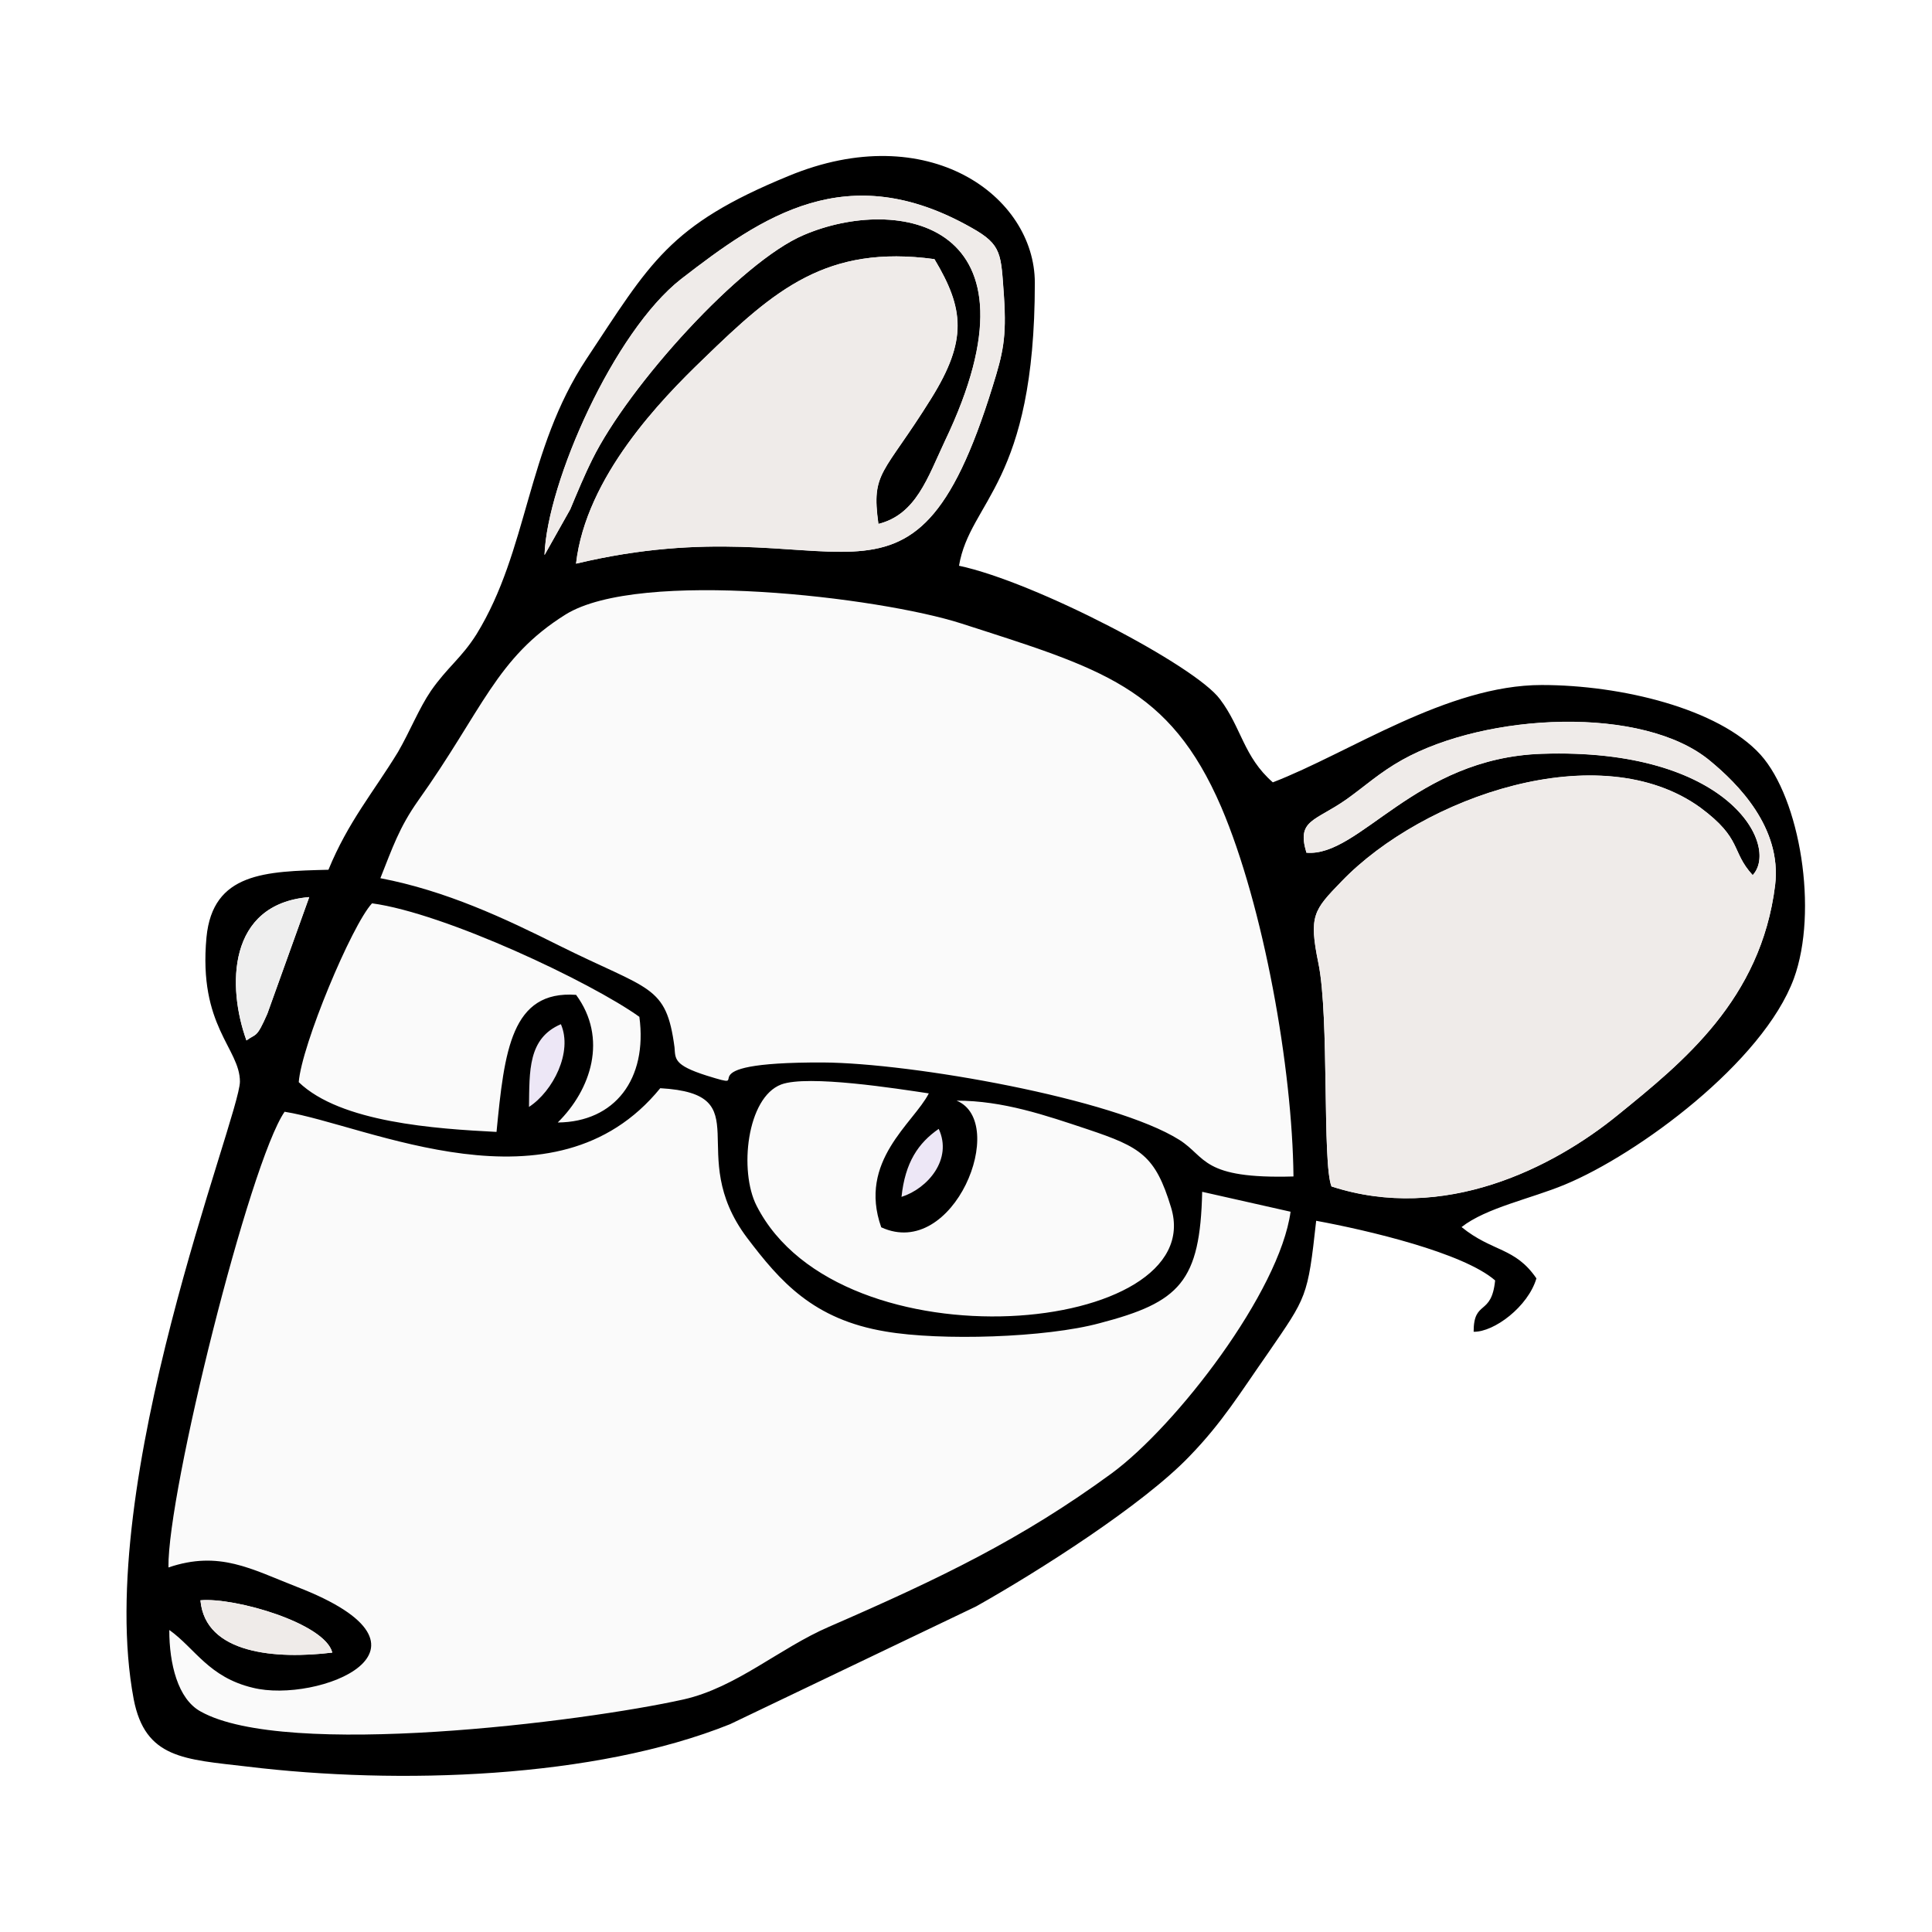
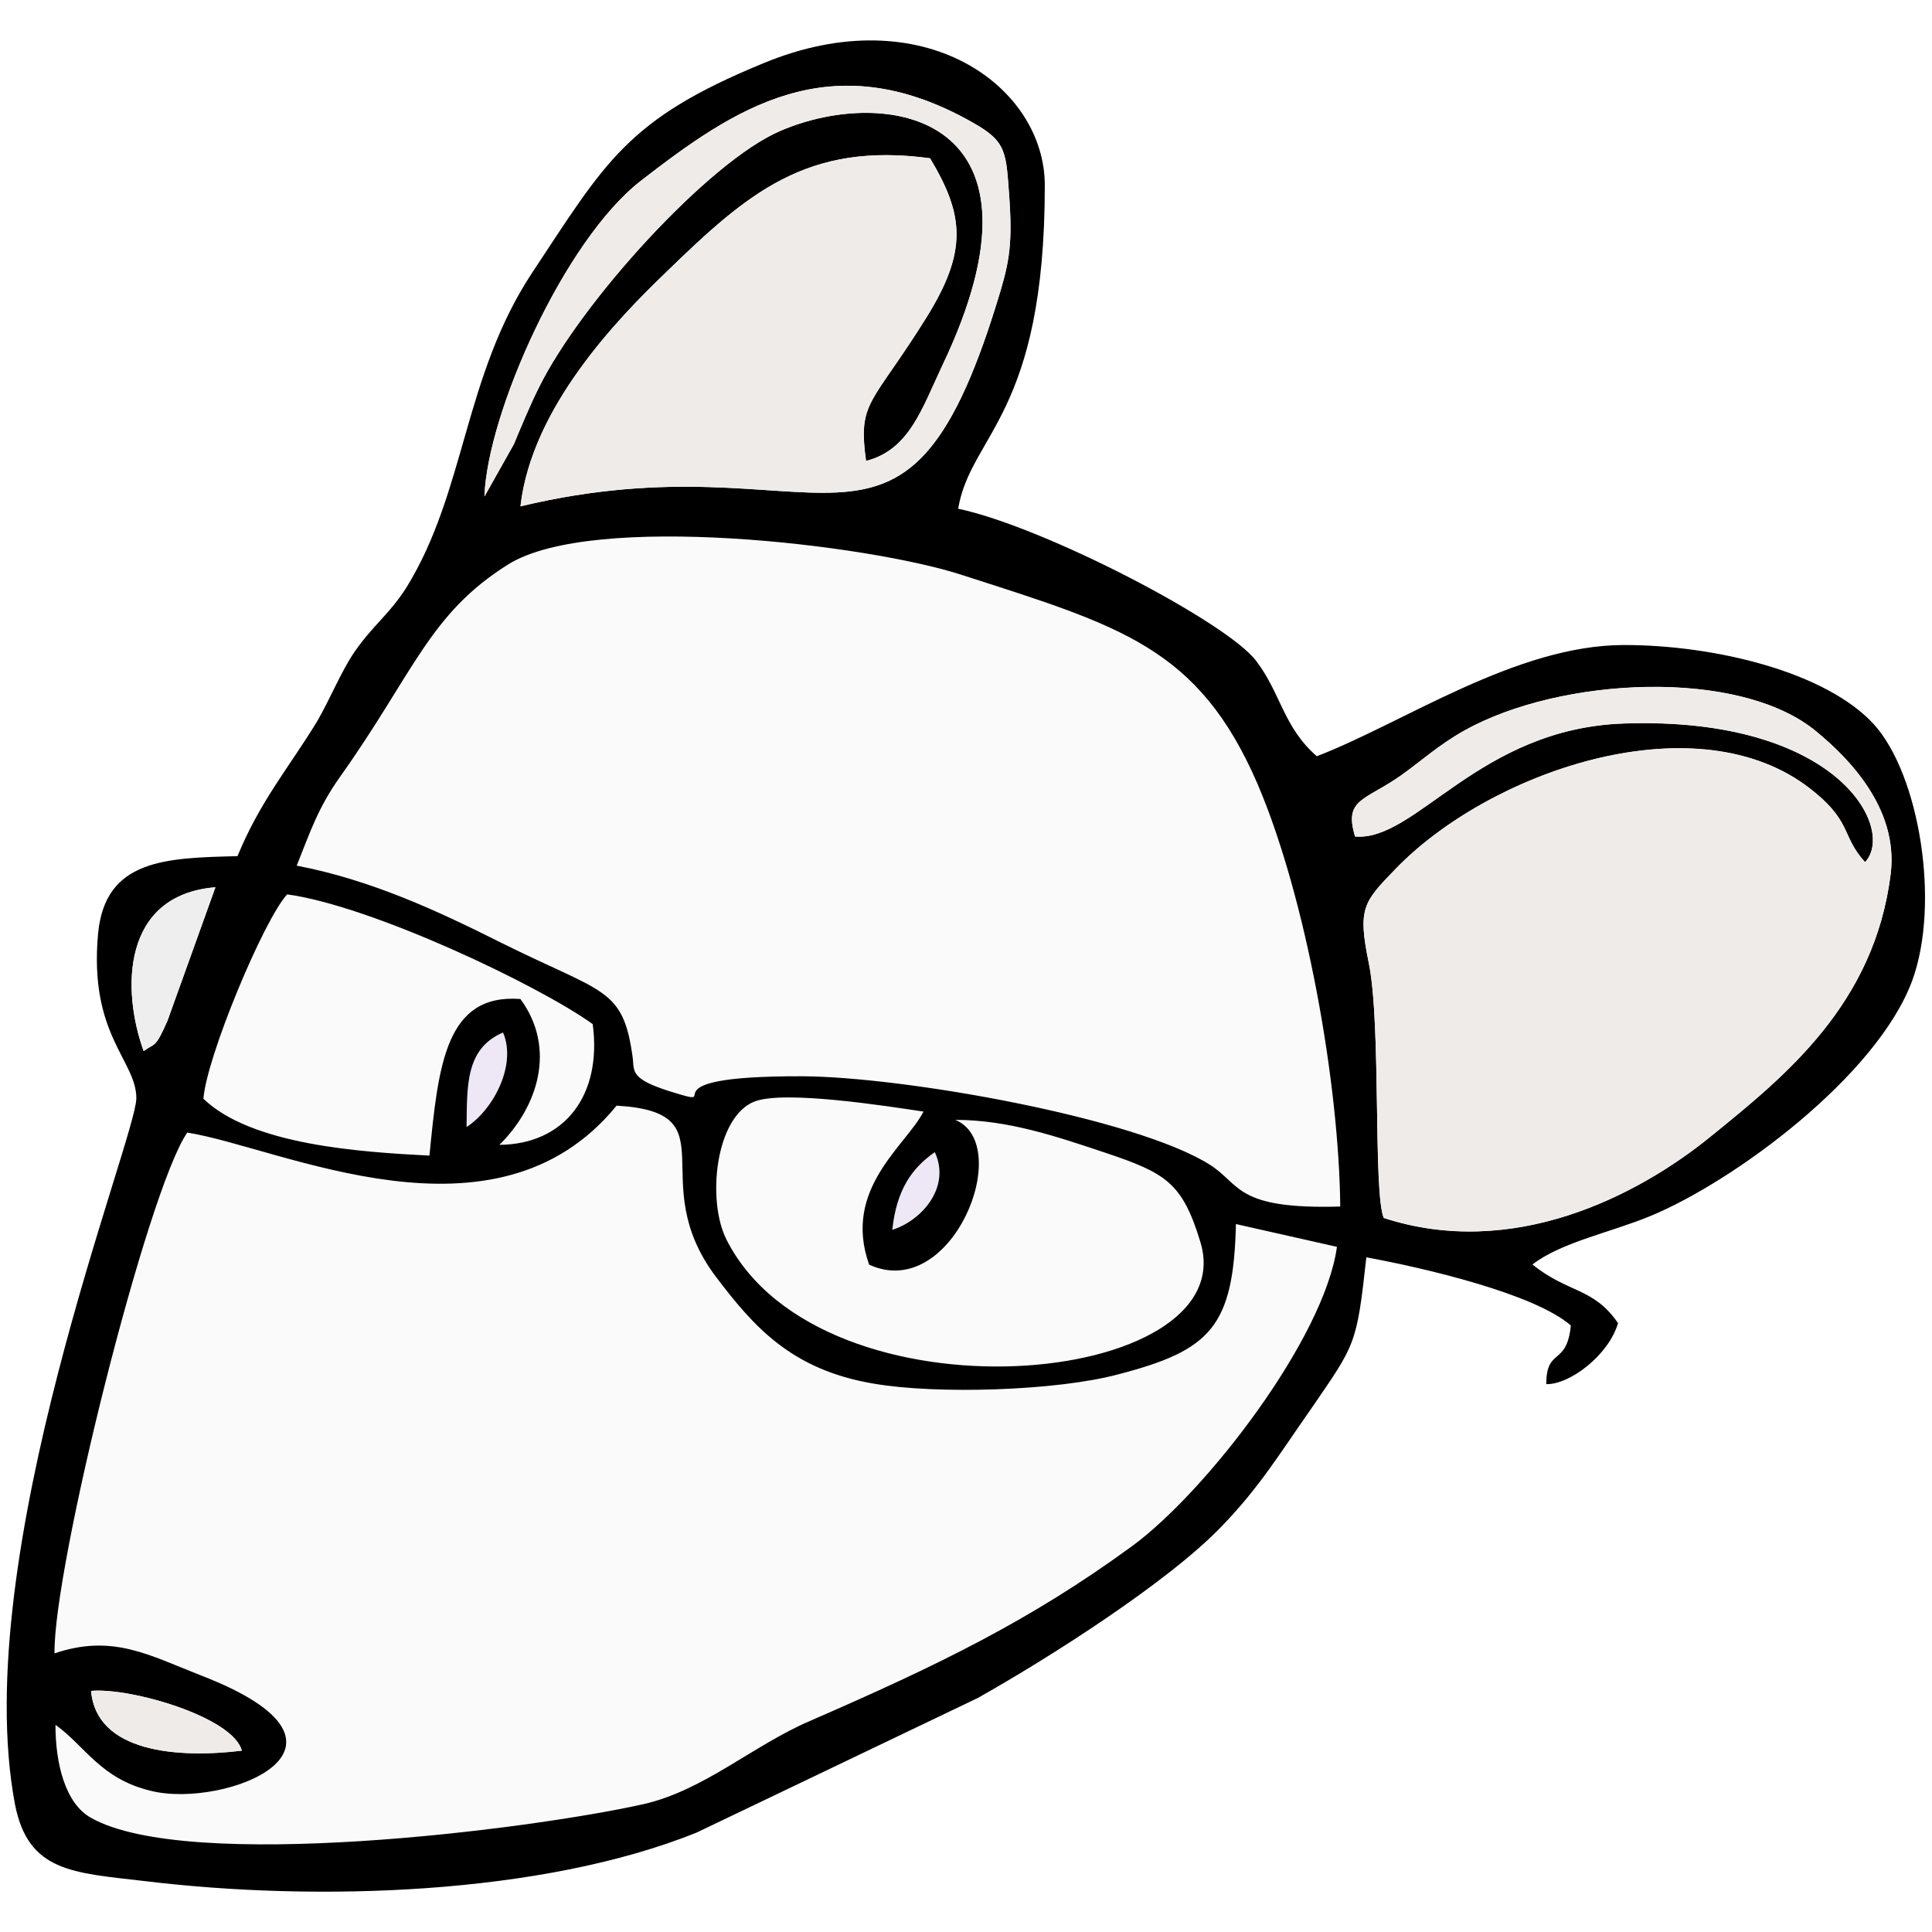
- <svg xmlns="http://www.w3.org/2000/svg" id="Done" width="16" height="16" viewBox="0 0 16 16">
+ <svg xmlns="http://www.w3.org/2000/svg" id="Done" viewBox="0 0 14 14">
  <defs>
-     <style>.cls-1{fill:#fafafa;}.cls-2{fill:#efebe9;}.cls-3{fill:#ede7f6;}.cls-4{fill:#eee;}</style>
+     <style>.cls-1{fill:#fafafa;}.cls-2{fill:#efebe9;}.cls-3{fill:none;}.cls-4{fill:#ede7f6;}.cls-5{fill:#eee;}</style>
+     <clipPath id="clippath">
+       <path class="cls-3" d="m116.446,89.277l-4.998,2.499c-.282.141-.614.141-.896,0l-4.998-2.499c-.34-.17-.554-.517-.554-.896v-5.761c0-.38.214-.727.554-.896l4.998-2.499c.282-.141.614-.141.896,0l4.998,2.499c.34.17.554.517.554.896v5.761c0,.38-.214.727-.554.896Z" />
+     </clipPath>
  </defs>
  <g id="Layer_34">
-     <path class="cls-3" d="m4.381,9.167c.199-.13.364-.455.264-.685-.273.117-.26.386-.264.685Zm3.085.745c.217-.069.425-.312.308-.563-.169.117-.277.277-.308.563h0Z" />
-     <path class="cls-1" d="m1.404,13.5c0,.273.069.568.26.672.702.394,3.163.087,3.999-.1.438-.1.793-.425,1.205-.602.927-.403,1.599-.728,2.34-1.27.537-.394,1.391-1.504,1.482-2.167l-.732-.165c-.017.745-.186.914-.849,1.088-.446.121-1.317.147-1.772.069-.602-.1-.875-.416-1.148-.776-.529-.702.117-1.192-.719-1.239-.88,1.079-2.431.303-3.111.195-.29.42-.971,3.15-.962,3.774.42-.143.685.013,1.062.16,1.335.516.169.971-.364.836-.364-.087-.477-.325-.689-.477h0Zm1.746-6.226c.542.104,1.023.329,1.482.559.75.373.884.321.953.841.009.095-.009.147.264.234.459.143-.264-.113.966-.108.732.004,2.409.299,2.951.641.225.143.182.325.945.303-.009-.897-.247-2.236-.598-3.059-.429-.997-.997-1.148-2.154-1.521-.676-.217-2.66-.455-3.276-.074-.576.36-.685.789-1.222,1.543-.156.221-.212.39-.312.641h0Z" />
-     <path class="cls-1" d="m7.921,9.115c.433.178-.022,1.326-.624,1.049-.195-.55.269-.862.394-1.109-.26-.039-1.001-.156-1.222-.074-.286.108-.351.719-.204,1.005.693,1.361,3.757,1.07,3.432.013-.13-.429-.251-.498-.689-.646-.351-.117-.702-.238-1.088-.238h0Zm-5.447-.152c.347.334,1.131.386,1.638.412.065-.672.121-1.174.659-1.135.264.36.126.784-.152,1.057.472-.004.745-.36.676-.875-.399-.286-1.607-.858-2.214-.94-.169.182-.585,1.179-.607,1.482Z" />
-     <path d="m1.66,13.253c.286-.026,1.031.191,1.092.433-.464.056-1.053.013-1.092-.433h0Zm-.256.247c.212.152.325.39.689.477.533.134,1.698-.321.364-.836-.377-.147-.641-.303-1.062-.16-.009-.624.672-3.354.962-3.774.68.108,2.232.884,3.111-.195.836.048.191.537.719,1.239.273.36.546.676,1.148.776.455.078,1.326.052,1.772-.069.663-.173.832-.342.849-1.088l.732.165c-.091.663-.945,1.772-1.482,2.167-.741.542-1.413.867-2.34,1.27-.412.178-.767.503-1.205.602-.836.186-3.297.494-3.999.1-.191-.104-.26-.399-.26-.672h0Zm6.062-3.588c.03-.286.139-.446.308-.563.117.251-.091.494-.308.563Zm.455-.797c.386,0,.737.121,1.088.238.438.147.559.217.689.646.325,1.057-2.739,1.348-3.432-.013-.147-.286-.082-.897.204-1.005.221-.082.962.035,1.222.074-.126.247-.589.559-.394,1.109.602.277,1.057-.871.624-1.049h0Zm-3.54.052c.004-.299-.009-.568.264-.685.1.23-.065.555-.264.685h0Zm-1.907-.204c.022-.303.438-1.3.607-1.482.607.082,1.815.654,2.214.94.069.516-.204.871-.676.875.277-.273.416-.698.152-1.057-.537-.039-.594.464-.659,1.135-.507-.026-1.291-.078-1.638-.412Zm-.433-.347c-.16-.442-.16-1.131.52-1.187l-.347.966c-.091.208-.091.16-.173.221h0Zm1.109-1.343c.1-.251.156-.42.312-.641.537-.754.646-1.183,1.222-1.543.615-.381,2.6-.143,3.276.074,1.157.373,1.724.524,2.154,1.521.351.823.589,2.162.598,3.059-.763.022-.719-.16-.945-.303-.542-.342-2.219-.637-2.951-.641-1.231-.004-.507.251-.966.108-.273-.087-.256-.139-.264-.234-.069-.52-.204-.468-.953-.841-.459-.23-.94-.455-1.482-.559h0Zm7.669-.212c-.082-.273.069-.256.334-.442.152-.108.273-.221.459-.325.698-.39,1.998-.455,2.552.009.225.186.594.55.537,1.027-.117.949-.767,1.469-1.3,1.902-.542.442-1.443.897-2.374.594-.078-.191-.017-1.4-.108-1.846-.082-.399-.039-.442.191-.68.676-.702,2.14-1.213,2.972-.611.351.26.251.36.433.559.225-.243-.195-1.057-1.746-1.005-1.053.035-1.508.858-1.95.819h0Zm-6.309-2.466c.022-.602.576-1.85,1.131-2.284.672-.52,1.374-1.01,2.405-.425.256.143.243.217.269.572.022.342-.009.468-.095.745-.685,2.21-1.257.94-3.449,1.465.082-.719.706-1.361,1.053-1.694.594-.576,1.023-.949,1.915-.828.247.412.273.672-.026,1.153-.399.641-.498.602-.438,1.04.312-.078.407-.381.55-.685.871-1.82-.394-2.041-1.17-1.707-.52.221-1.447,1.244-1.75,1.859-.061.121-.126.277-.182.412l-.212.377Zm3.432.091c.091-.542.628-.676.628-2.344,0-.719-.884-1.365-2.041-.884-.992.407-1.144.719-1.673,1.516-.498.754-.481,1.582-.91,2.279-.126.199-.238.269-.377.468-.1.147-.173.334-.273.507-.204.334-.412.576-.576.975-.52.013-.958.022-1.01.559-.069.737.277.919.277,1.196-.004.299-1.218,3.315-.88,5.113.095.494.42.498.94.559,1.252.152,2.877.1,3.999-.351l2.037-.975c.516-.29,1.382-.841,1.768-1.244.273-.282.416-.52.65-.854.321-.468.329-.459.399-1.096.425.078,1.218.264,1.482.494-.03.299-.178.156-.178.425.169.004.451-.208.52-.442-.178-.26-.364-.217-.62-.425.204-.16.572-.234.854-.351.607-.251,1.642-1.014,1.898-1.707.204-.559.052-1.49-.277-1.855-.347-.381-1.153-.576-1.811-.576-.784,0-1.595.563-2.227.806-.243-.212-.26-.455-.438-.689-.204-.277-1.53-.971-2.162-1.105h0Z" />
-     <path class="cls-2" d="m10.819,7.061c.442.039.897-.784,1.95-.819,1.551-.052,1.972.763,1.746,1.005-.182-.199-.082-.299-.433-.559-.832-.602-2.296-.091-2.972.611-.23.238-.273.282-.191.68.091.446.03,1.655.108,1.846.932.303,1.833-.152,2.374-.594.533-.433,1.183-.953,1.3-1.902.056-.477-.312-.841-.537-1.027-.555-.464-1.855-.399-2.552-.009-.186.104-.308.217-.459.325-.264.186-.416.169-.334.442Zm-6.309-2.466l.212-.377c.056-.134.121-.29.182-.412.303-.615,1.231-1.638,1.75-1.859.776-.334,2.041-.113,1.17,1.707-.143.303-.238.607-.55.685-.061-.438.039-.399.438-1.04.299-.481.273-.741.026-1.153-.893-.121-1.322.251-1.915.828-.347.334-.971.975-1.053,1.694,2.192-.524,2.764.745,3.449-1.465.087-.277.117-.403.095-.745-.026-.355-.013-.429-.269-.572-1.031-.585-1.733-.095-2.405.425-.555.433-1.109,1.681-1.131,2.284h0Z" />
-     <path class="cls-4" d="m2.041,8.617c.082-.061.082-.013.173-.221l.347-.966c-.68.056-.68.745-.52,1.187h0Z" />
-     <path class="cls-2" d="m2.752,13.686c-.061-.243-.806-.459-1.092-.433.039.446.628.49,1.092.433Z" />
+     <path class="cls-4" d="m3.381,8.167c.199-.13.364-.455.264-.685-.273.117-.26.386-.264.685Zm3.085.745c.217-.069.425-.312.308-.563-.169.117-.277.277-.308.563h0Z" />
+     <path class="cls-1" d="m.404,12.5c0,.273.069.568.26.672.702.394,3.163.087,3.999-.1.438-.1.793-.425,1.205-.602.927-.403,1.599-.728,2.34-1.27.537-.394,1.391-1.504,1.482-2.167l-.732-.165c-.017.745-.186.914-.849,1.088-.446.121-1.317.147-1.772.069-.602-.1-.875-.416-1.148-.776-.529-.702.117-1.192-.719-1.239-.88,1.079-2.431.303-3.111.195-.29.42-.971,3.15-.962,3.774.42-.143.685.013,1.062.16,1.335.516.169.971-.364.836-.364-.087-.477-.325-.689-.477h0Zm1.746-6.226c.542.104,1.023.329,1.482.559.75.373.884.321.953.841.009.095-.009.147.264.234.459.143-.264-.113.966-.108.732.004,2.409.299,2.951.641.225.143.182.325.945.303-.009-.897-.247-2.236-.598-3.059-.429-.997-.997-1.148-2.154-1.521-.676-.217-2.66-.455-3.276-.074-.576.36-.685.789-1.222,1.543-.156.221-.212.39-.312.641h0Z" />
+     <path class="cls-1" d="m6.921,8.115c.433.178-.022,1.326-.624,1.049-.195-.55.269-.862.394-1.109-.26-.039-1.001-.156-1.222-.074-.286.108-.351.719-.204,1.005.693,1.361,3.757,1.07,3.432.013-.13-.429-.251-.498-.689-.646-.351-.117-.702-.238-1.088-.238h0Zm-5.447-.152c.347.334,1.131.386,1.638.412.065-.672.121-1.174.659-1.135.264.36.126.784-.152,1.057.472-.004.745-.36.676-.875-.399-.286-1.607-.858-2.214-.94-.169.182-.585,1.179-.607,1.482Z" />
+     <path d="m.66,12.253c.286-.026,1.031.191,1.092.433-.464.056-1.053.013-1.092-.433h0Zm-.256.247c.212.152.325.39.689.477.533.134,1.698-.321.364-.836-.377-.147-.641-.303-1.062-.16-.009-.624.672-3.354.962-3.774.68.108,2.232.884,3.111-.195.836.048.191.537.719,1.239.273.36.546.676,1.148.776.455.078,1.326.052,1.772-.069.663-.173.832-.342.849-1.088l.732.165c-.091.663-.945,1.772-1.482,2.167-.741.542-1.413.867-2.34,1.27-.412.178-.767.503-1.205.602-.836.186-3.297.494-3.999.1-.191-.104-.26-.399-.26-.672h0Zm6.062-3.588c.03-.286.139-.446.308-.563.117.251-.091.494-.308.563Zm.455-.797c.386,0,.737.121,1.088.238.438.147.559.217.689.646.325,1.057-2.739,1.348-3.432-.013-.147-.286-.082-.897.204-1.005.221-.082.962.035,1.222.074-.126.247-.589.559-.394,1.109.602.277,1.057-.871.624-1.049h0Zm-3.54.052c.004-.299-.009-.568.264-.685.1.23-.065.555-.264.685h0Zm-1.907-.204c.022-.303.438-1.3.607-1.482.607.082,1.815.654,2.214.94.069.516-.204.871-.676.875.277-.273.416-.698.152-1.057-.537-.039-.594.464-.659,1.135-.507-.026-1.291-.078-1.638-.412Zm-.433-.347c-.16-.442-.16-1.131.52-1.187l-.347.966c-.091.208-.091.16-.173.221h0Zm1.109-1.343c.1-.251.156-.42.312-.641.537-.754.646-1.183,1.222-1.543.615-.381,2.6-.143,3.276.074,1.157.373,1.724.524,2.154,1.521.351.823.589,2.162.598,3.059-.763.022-.719-.16-.945-.303-.542-.342-2.219-.637-2.951-.641-1.231-.004-.507.251-.966.108-.273-.087-.256-.139-.264-.234-.069-.52-.204-.468-.953-.841-.459-.23-.94-.455-1.482-.559h0Zm7.669-.212c-.082-.273.069-.256.334-.442.152-.108.273-.221.459-.325.698-.39,1.998-.455,2.552.009.225.186.594.55.537,1.027-.117.949-.767,1.469-1.3,1.902-.542.442-1.443.897-2.374.594-.078-.191-.017-1.4-.108-1.846-.082-.399-.039-.442.191-.68.676-.702,2.14-1.213,2.972-.611.351.26.251.36.433.559.225-.243-.195-1.057-1.746-1.005-1.053.035-1.508.858-1.95.819h0ZM3.511,3.596c.022-.602.576-1.85,1.131-2.284.672-.52,1.374-1.01,2.405-.425.256.143.243.217.269.572.022.342-.009.468-.095.745-.685,2.21-1.257.94-3.449,1.465.082-.719.706-1.361,1.053-1.694.594-.576,1.023-.949,1.915-.828.247.412.273.672-.026,1.153-.399.641-.498.602-.438,1.04.312-.078.407-.381.55-.685.871-1.82-.394-2.041-1.17-1.707-.52.221-1.447,1.244-1.75,1.859-.061.121-.126.277-.182.412l-.212.377Zm3.432.091c.091-.542.628-.676.628-2.344,0-.719-.884-1.365-2.041-.884-.992.407-1.144.719-1.673,1.516-.498.754-.481,1.582-.91,2.279-.126.199-.238.269-.377.468-.1.147-.173.334-.273.507-.204.334-.412.576-.576.975-.52.013-.958.022-1.01.559-.069.737.277.919.277,1.196-.004.299-1.218,3.315-.88,5.113.095.494.42.498.94.559,1.252.152,2.877.1,3.999-.351l2.037-.975c.516-.29,1.382-.841,1.768-1.244.273-.282.416-.52.65-.854.321-.468.329-.459.399-1.096.425.078,1.218.264,1.482.494-.03.299-.178.156-.178.425.169.004.451-.208.52-.442-.178-.26-.364-.217-.62-.425.204-.16.572-.234.854-.351.607-.251,1.642-1.014,1.898-1.707.204-.559.052-1.49-.277-1.855-.347-.381-1.153-.576-1.811-.576-.784,0-1.595.563-2.227.806-.243-.212-.26-.455-.438-.689-.204-.277-1.53-.971-2.162-1.105h0Z" />
+     <path class="cls-2" d="m9.819,6.061c.442.039.897-.784,1.95-.819,1.551-.052,1.972.763,1.746,1.005-.182-.199-.082-.299-.433-.559-.832-.602-2.296-.091-2.972.611-.23.238-.273.282-.191.68.091.446.03,1.655.108,1.846.932.303,1.833-.152,2.374-.594.533-.433,1.183-.953,1.3-1.902.056-.477-.312-.841-.537-1.027-.555-.464-1.855-.399-2.552-.009-.186.104-.308.217-.459.325-.264.186-.416.169-.334.442ZM3.511,3.596l.212-.377c.056-.134.121-.29.182-.412.303-.615,1.231-1.638,1.75-1.859.776-.334,2.041-.113,1.17,1.707-.143.303-.238.607-.55.685-.061-.438.039-.399.438-1.04.299-.481.273-.741.026-1.153-.893-.121-1.322.251-1.915.828-.347.334-.971.975-1.053,1.694,2.192-.524,2.764.745,3.449-1.465.087-.277.117-.403.095-.745-.026-.355-.013-.429-.269-.572-1.031-.585-1.733-.095-2.405.425-.555.433-1.109,1.681-1.131,2.284h0Z" />
+     <path class="cls-5" d="m1.041,7.617c.082-.061.082-.013.173-.221l.347-.966c-.68.056-.68.745-.52,1.187h0Z" />
+     <path class="cls-2" d="m1.752,12.686c-.061-.243-.806-.459-1.092-.433.039.446.628.49,1.092.433Z" />
  </g>
</svg>
